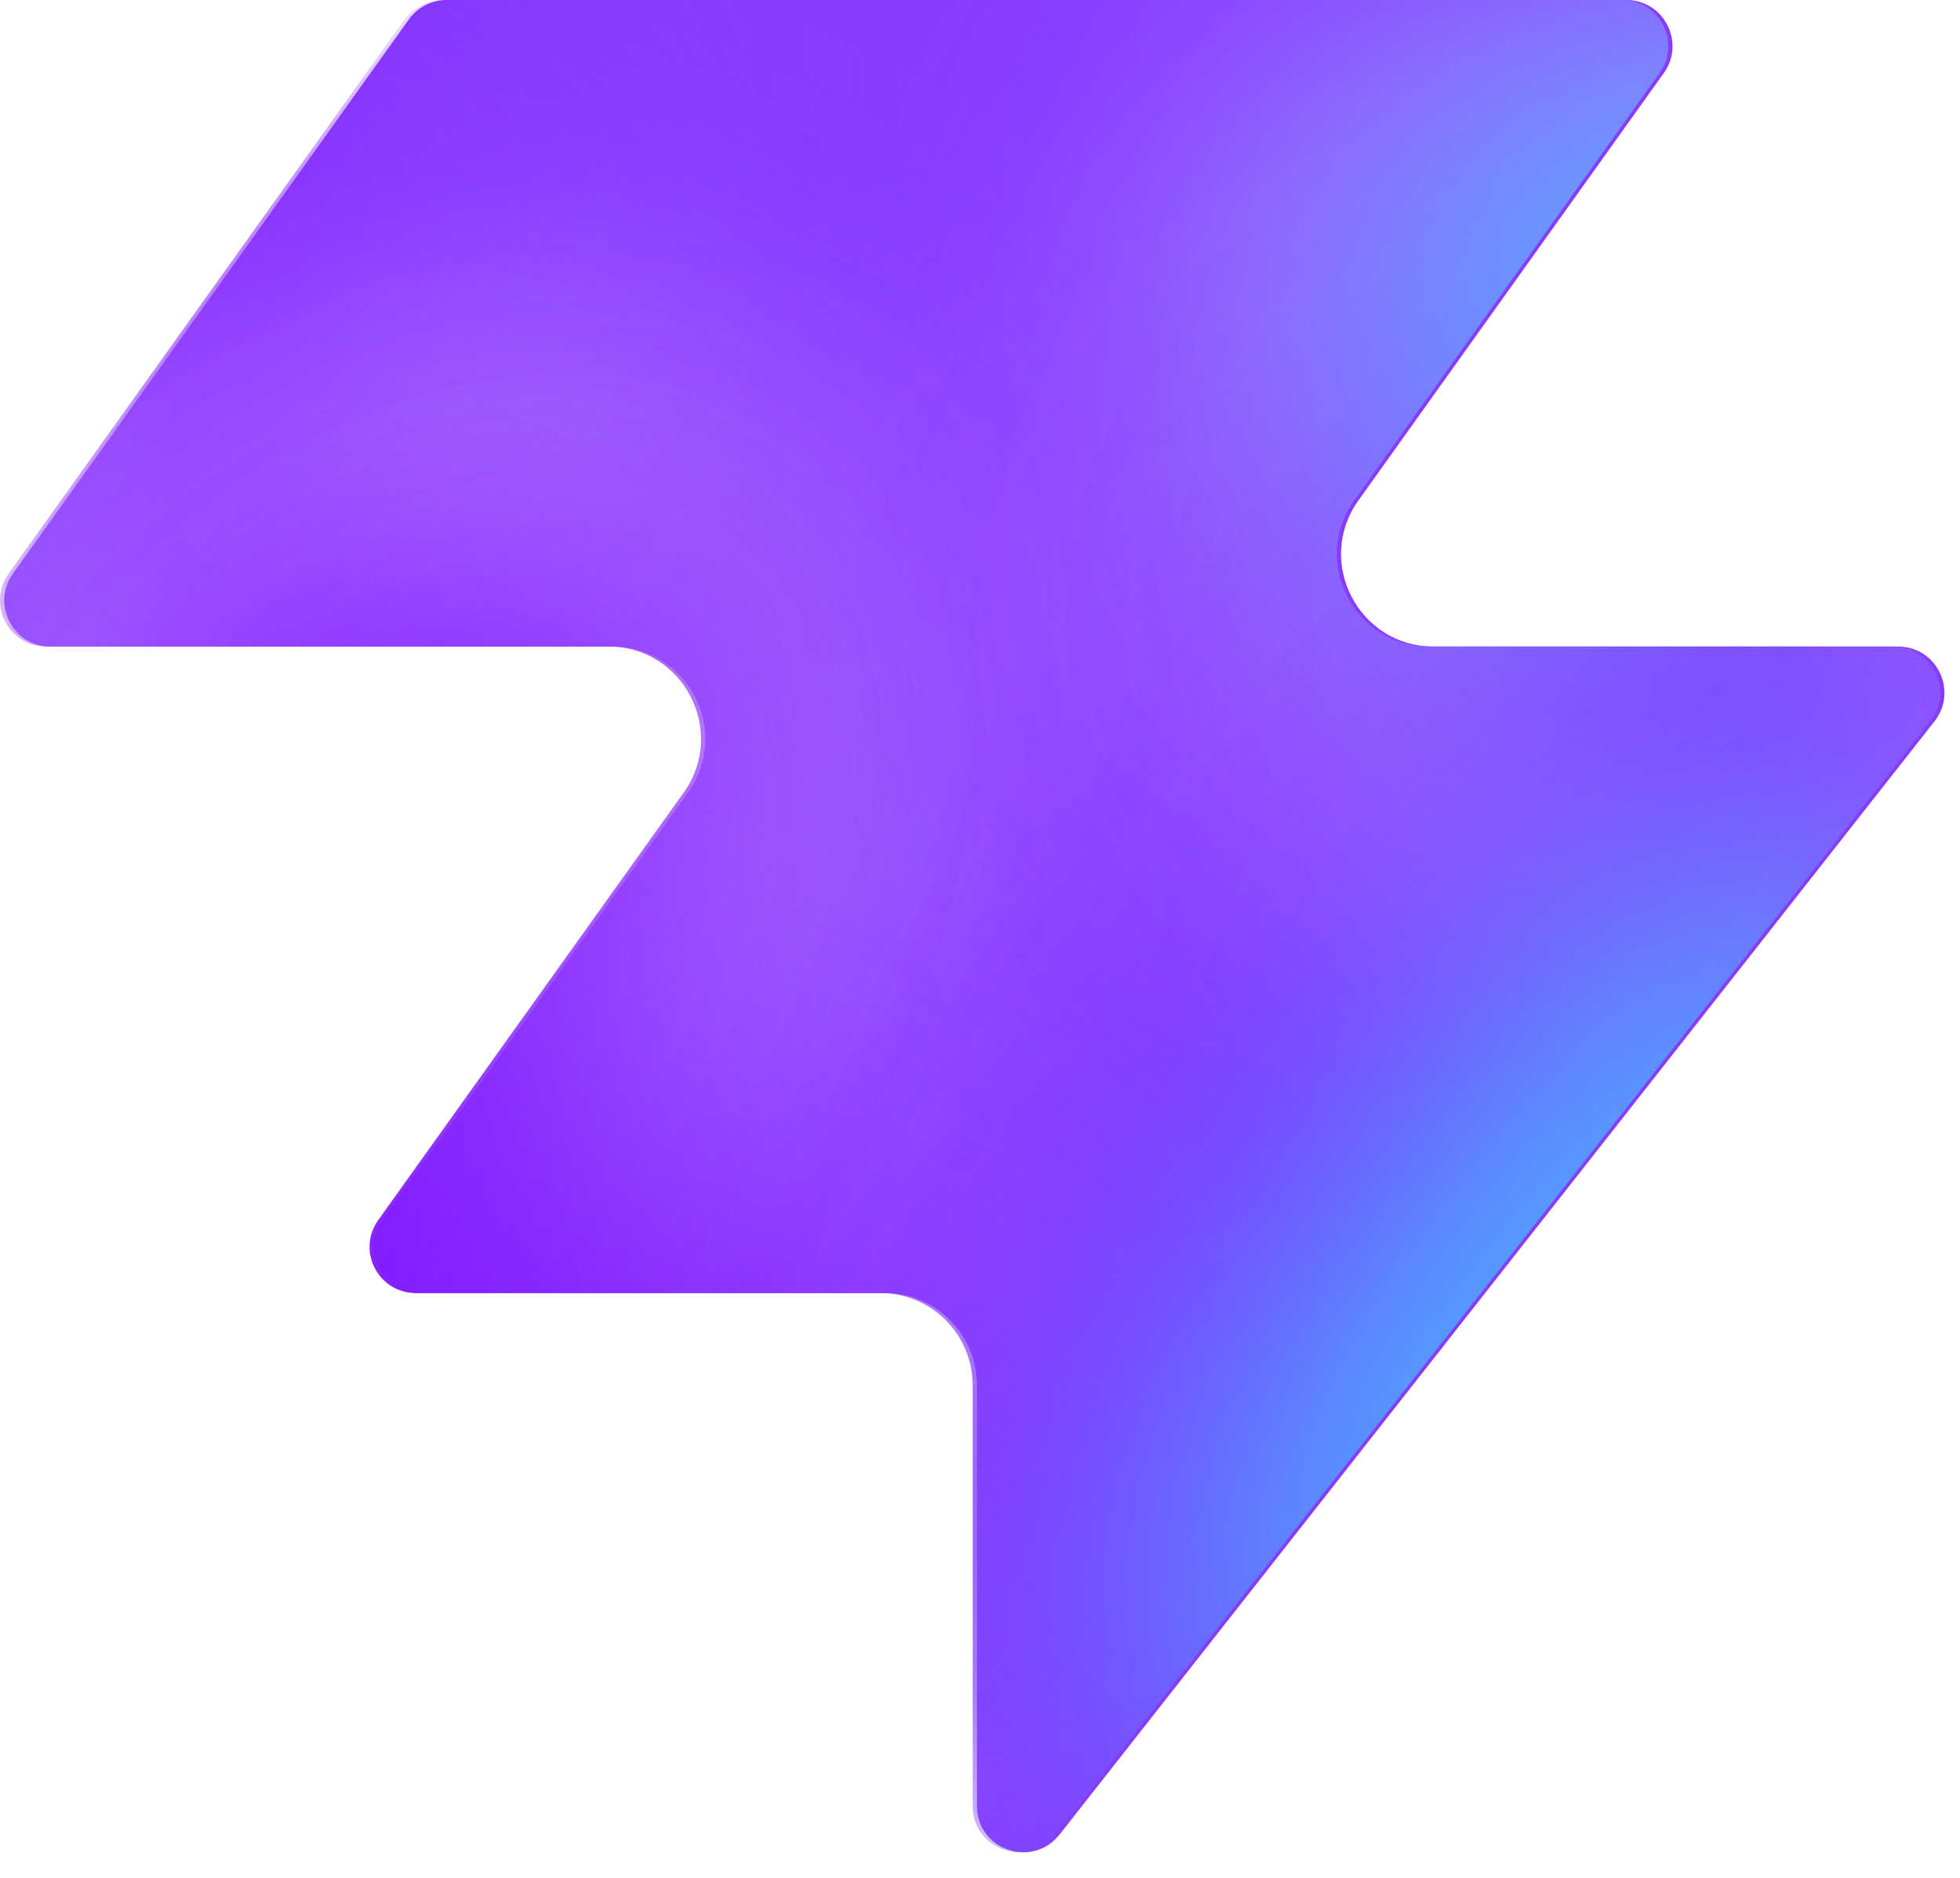
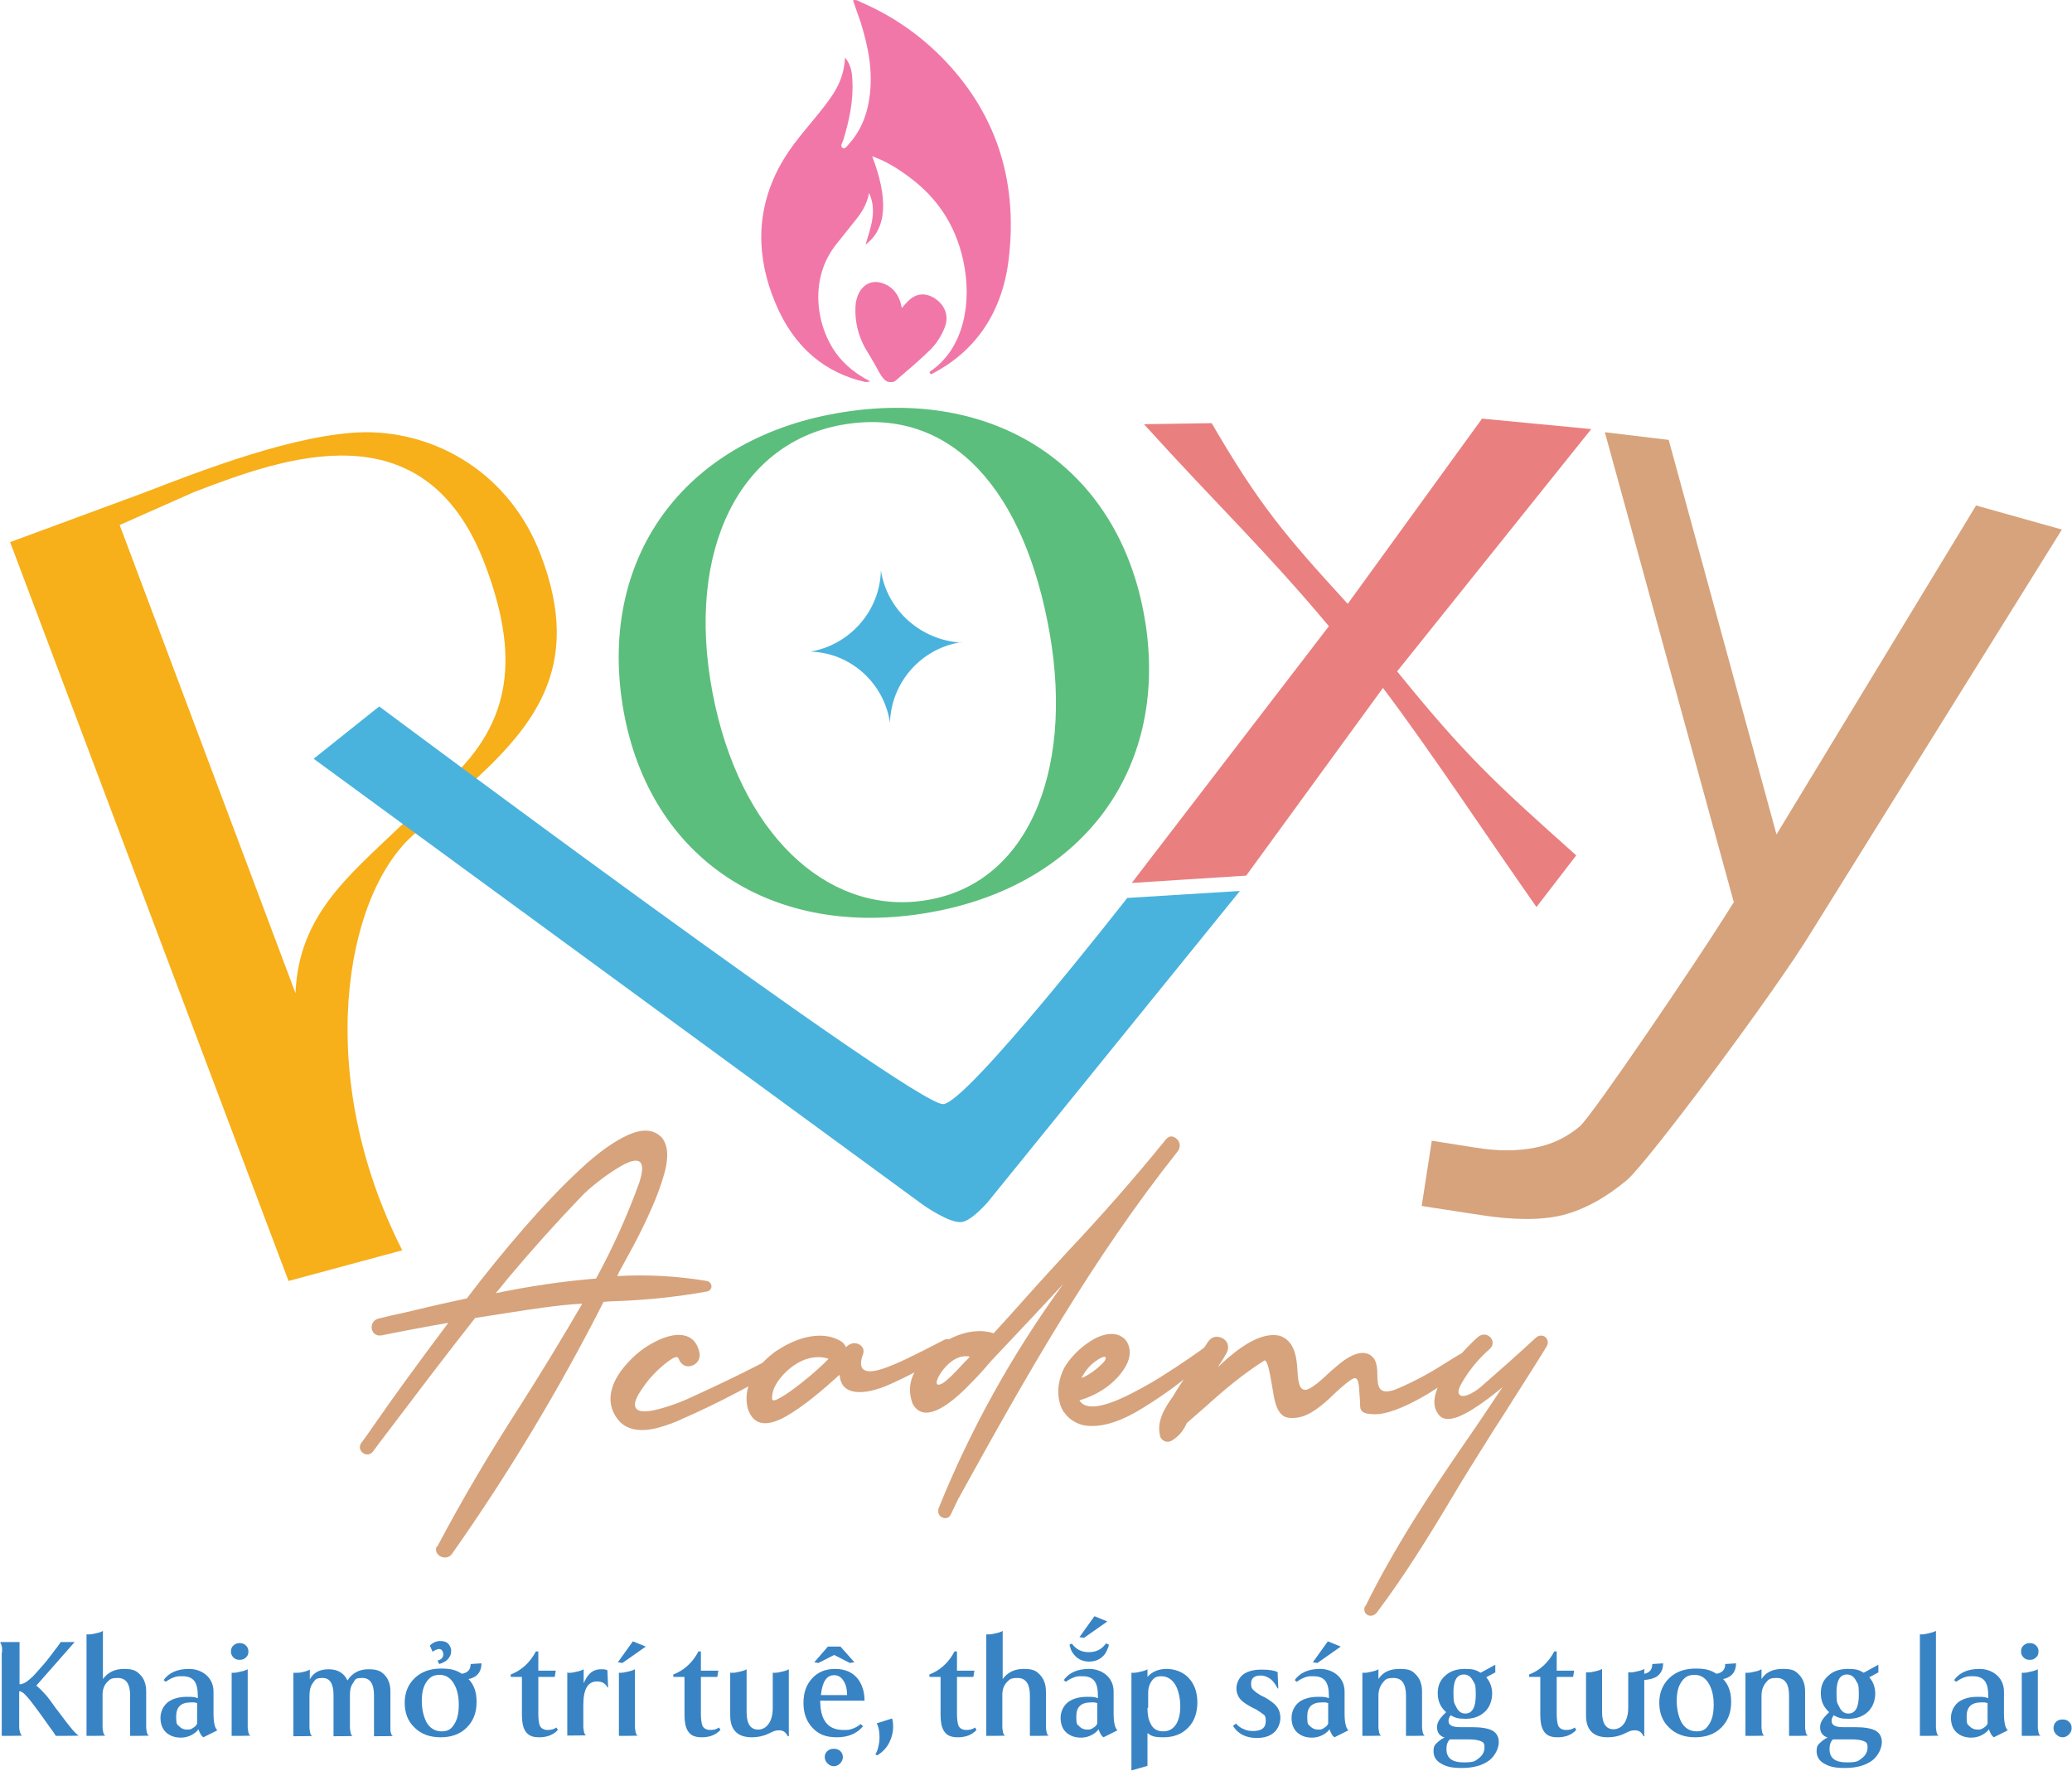
- <svg xmlns="http://www.w3.org/2000/svg" width="48" height="46" fill="none" viewBox="0 0 48 46">
-   <path fill="#863bff" d="M25.946 44.938c-.664.845-2.021.375-2.021-.698V33.937a2.26 2.26 0 0 0-2.262-2.262H10.287c-.92 0-1.456-1.04-.92-1.788l7.48-10.471c1.07-1.497 0-3.578-1.842-3.578H1.237c-.92 0-1.456-1.04-.92-1.788L10.013.474c.214-.297.556-.474.92-.474h28.894c.92 0 1.456 1.04.92 1.788l-7.48 10.471c-1.07 1.498 0 3.579 1.842 3.579h11.377c.943 0 1.473 1.088.89 1.83L25.947 44.94z" style="fill:#863bff;fill:color(display-p3 .525 .23 1);fill-opacity:1" />
-   <mask id="a" width="48" height="46" x="0" y="0" maskUnits="userSpaceOnUse" style="mask-type:alpha">
-     <path fill="#000" d="M25.842 44.938c-.664.844-2.021.375-2.021-.698V33.937a2.26 2.26 0 0 0-2.262-2.262H10.183c-.92 0-1.456-1.04-.92-1.788l7.48-10.471c1.07-1.498 0-3.579-1.842-3.579H1.133c-.92 0-1.456-1.04-.92-1.787L9.91.473c.214-.297.556-.474.92-.474h28.894c.92 0 1.456 1.04.92 1.788l-7.48 10.471c-1.07 1.498 0 3.578 1.842 3.578h11.377c.943 0 1.473 1.088.89 1.832L25.843 44.94z" style="fill:#000;fill-opacity:1" />
-   </mask>
-   <g mask="url(#a)">
-     <g filter="url(#b)">
-       <ellipse cx="5.508" cy="14.704" fill="#ede6ff" rx="5.508" ry="14.704" style="fill:#ede6ff;fill:color(display-p3 .927 .903 1);fill-opacity:1" transform="matrix(.00324 1 1 -.00324 -4.47 31.516)" />
+ <svg xmlns="http://www.w3.org/2000/svg" id="Layer_2" data-name="Layer 2" viewBox="0 0 593.9 507.5">
+   <defs>
+     <style>      .cls-1 {        fill: #3883c4;      }      .cls-2 {        fill: #f177a9;      }      .cls-3 {        fill: #ea7f7f;      }      .cls-4 {        fill: #49b3dd;      }      .cls-5 {        fill: #d6a37c;      }      .cls-6 {        fill: #f7af1a;      }      .cls-7 {        fill: #5cbe7c;      }    </style>
+   </defs>
+   <g id="Layer_1-2" data-name="Layer 1">
+     <g>
+       <path class="cls-1" d="M.6,473.7c0-.1,0-.3,0-.5,0-.3,0-.5,0-.8-.1-.7-.3-1.2-.5-1.5v-.2h5.5v12.1c.9,0,1.9-.5,3.1-1.6.5-.4,1-.9,1.6-1.6l.8-.9.8-.9c1.1-1.2,2.2-2.6,3.3-4.1.4-.5.8-1.1,1.3-1.7.2-.2.3-.5.5-.7l.2-.3.2-.3h4l-11,12.5c.8.6,1.9,1.7,3.2,3.2.5.7,1.1,1.4,1.7,2.3.4.6,1,1.4,1.8,2.4,3,4.1,4.8,6.2,5.5,6.4h0c0,.1-6.6.1-6.6.1-.4-.7-1-1.5-1.8-2.6-.8-1.2-1.7-2.3-2.5-3.5-2.1-2.9-3.5-4.7-4.2-5.4-.8-.9-1.4-1.3-2-1.3v9.5c0,.2,0,.3,0,.5,0,.4,0,.8.1,1.2.2,1,.5,1.5.8,1.5h0c0,.1-5.9.1-5.9.1v-23.9Z" />
+       <path class="cls-1" d="M24.9,468.5h.9c.4,0,.8-.1,1.2-.2,1-.2,1.9-.4,2.5-.8v13.8c1.4-1.9,3.4-2.9,6-2.9s3.6.5,4.7,1.7c1.1,1.1,1.7,2.7,1.7,4.8v9.9c0,.5,0,.8.1,1.2.1,1,.4,1.5.8,1.5h0c0,.1-5.5.1-5.5.1v-11.6c0-3.3-1.2-5-3.5-5s-2.3.5-3.2,1.3c-.8.9-1.2,2.1-1.2,3.5v9c0,.5,0,.8.1,1.2.1,1,.4,1.5.8,1.5h0c0,.1-5.5.1-5.5.1v-29.1Z" />
+       <path class="cls-1" d="M46.9,481.6c1.5-2.1,3.9-3.2,7.3-3.2s7,2.2,7,6.5v6.3c0,2.6.4,4.2,1.1,4.8l-4,2c-.3-.2-.7-.6-.9-1.1-.3-.5-.4-.9-.5-1.2-.5.7-1.2,1.2-1.9,1.6-.9.5-2,.8-3.1.8-1.8,0-3.2-.5-4.3-1.5-1.1-1-1.6-2.5-1.6-4.2s.8-3.5,2.3-4.6c1.3-.9,3.1-1.4,5.3-1.4s2.2.1,3.1.4v-.6c0-2-.3-3.3-.9-4.2-.7-1-1.8-1.5-3.5-1.5s-.6,0-.9,0c-.4,0-.8.1-1.2.2-1,.3-1.9.8-2.7,1.4l-.6-.5ZM56.6,488.2c-.3,0-.7-.2-1-.2-.3,0-.5,0-.9,0-2.8,0-4.2,1.3-4.2,4s.3,2.2.9,2.9c.6.6,1.3.9,2.3.9s1.2-.2,1.8-.6c.5-.3.8-.7,1-1.1v-5.9Z" />
+       <path class="cls-1" d="M68.7,471c.7,0,1.3.2,1.8.7.5.5.7,1,.7,1.7s-.2,1.3-.7,1.7c-.5.5-1,.7-1.8.7s-1.3-.2-1.8-.7c-.5-.5-.7-1-.7-1.7s.2-1.3.7-1.7c.5-.5,1.1-.7,1.8-.7ZM66.4,479.5h.8c.4,0,.8-.1,1.2-.2,1-.2,1.9-.4,2.6-.8v16.3c0,.5,0,.8.1,1.2.1,1,.4,1.5.8,1.5h0c0,.1-5.5.1-5.5.1v-18.1Z" />
+       <path class="cls-1" d="M84.2,479.5c.3,0,.7,0,.9,0,.4,0,.8,0,1.2-.1,1-.2,1.8-.4,2.5-.8v2.8c1-1.9,2.8-2.9,5.4-2.9s4.4,1.1,5.4,3.2c1.4-2.2,3.5-3.2,6-3.2s3.6.5,4.7,1.7c1,1.1,1.6,2.6,1.6,4.5v9.7c0,.2,0,.3,0,.5,0,.4,0,.8,0,1.2.2,1,.4,1.5.8,1.5h0c0,.1-5.5.1-5.5.1v-11.7c0-3.3-1.1-5-3.3-5s-2,.4-2.6,1.3c-.7.9-1,2-1,3.5v9.1c0,.4,0,.8.1,1.2.1,1,.4,1.5.7,1.5h0c0,.1-5.5.1-5.5.1v-11.7c0-3.3-1-5-3.1-5s-2.1.5-2.8,1.4c-.7.9-1,2.2-1,3.7v8.8c0,.4,0,.8.1,1.2.1,1,.4,1.5.8,1.5h0c0,.1-5.5.1-5.5.1v-18.1Z" />
+       <path class="cls-1" d="M136.6,488c0,3-1,5.4-2.8,7.2-1.9,1.9-4.4,2.8-7.5,2.8s-5.6-.9-7.5-2.8c-1.9-1.8-2.8-4.2-2.8-7.1s1-5.3,2.9-7.1c1.9-1.8,4.4-2.7,7.5-2.7s4.4.5,6,1.5c1.7-.3,2.5-1.2,2.5-2.8l3.1-.2c0,1.7-.6,2.9-1.7,3.7-.5.3-1.2.7-2,.8,1.6,1.7,2.3,3.8,2.3,6.5ZM131.5,488.7c0-2.3-.4-4.3-1.3-5.9-1-1.8-2.4-2.7-4.2-2.7s-2.9.7-3.8,2.1c-.9,1.3-1.3,3.1-1.3,5.4s.5,4.4,1.3,6c1,1.8,2.5,2.7,4.4,2.7s2.8-.7,3.7-2.2c.8-1.3,1.2-3.1,1.2-5.4ZM125.5,476c.7-.2,1-.5,1.2-.7.5-.7.5-1.4,0-2.2-.4-.5-1-.5-1.7-.2-.3.2-.7.3-1,.6l-.8-1.8c.7-.7,1.6-1.2,2.8-1.3,1.1,0,1.9.2,2.5.8.6.7.9,1.5.8,2.3,0,.9-.5,1.7-1.2,2.4-.5.4-1.2.8-2.2,1.1l-.5-1Z" />
+       <path class="cls-1" d="M149.7,480.7h-3.3v-.7c3.1-1.2,5.5-3.4,7.2-6.6h.7v5.5h5l-.3,1.8h-4.7v10.7c0,1.5.2,2.6.4,3.2.4.9,1.2,1.3,2.3,1.3s1.7-.2,2.5-.7l.4.7c-1.3,1.4-3.1,2.1-5.3,2.1s-3.3-.6-4.1-1.9c-.6-1-.9-2.5-.9-4.5v-11Z" />
+       <path class="cls-1" d="M162.7,479.5h.9c.4,0,.8-.1,1.2-.2,1-.2,1.9-.4,2.5-.8v4c.5-1.1,1-2,1.7-2.7.9-.9,2-1.3,3.3-1.3s1.3.1,1.8.3l.2,4.9h-.2c-.5-1.1-1.5-1.7-3-1.7-2.6,0-3.9,2.2-3.9,6.7v6c0,.5,0,.8.1,1.2.1,1,.4,1.5.8,1.5h0c0,.1-5.5.1-5.5.1v-18.1Z" />
+       <path class="cls-1" d="M181.4,470.5l3.7,1.5-6.7,4.7-1.3-.2,4.3-6ZM177.4,479.5h.8c.4,0,.8-.1,1.2-.2,1-.2,1.9-.4,2.6-.8v16.3c0,.5,0,.8.1,1.2.1,1,.4,1.5.8,1.5h0c0,.1-5.5.1-5.5.1v-18.1Z" />
+       <path class="cls-1" d="M196.3,480.7h-3.3v-.7c3.1-1.2,5.5-3.4,7.2-6.6h.7v5.5h5l-.3,1.8h-4.7v10.7c0,1.5.2,2.6.4,3.2.4.9,1.2,1.3,2.3,1.3s1.7-.2,2.5-.7l.4.7c-1.3,1.4-3.1,2.1-5.3,2.1s-3.3-.6-4.1-1.9c-.6-1-.9-2.5-.9-4.5v-11Z" />
+       <path class="cls-1" d="M209.4,479.5h.9c.4,0,.8-.1,1.2-.2,1-.2,1.9-.4,2.5-.8v12.3c0,3.3,1.1,5,3.3,5s4.2-2,4.2-6.2v-10.1h.9c.4,0,.8-.1,1.2-.2,1-.2,1.9-.4,2.5-.8v19.2h-.3c-.5-1.1-1.3-1.7-2.5-1.7s-1.6.3-3.1,1c-1.5.7-3.1,1-4.7,1-4.1,0-6.2-2.1-6.2-6.3v-12.3Z" />
+       <path class="cls-1" d="M247.5,494.7c-1.8,2.2-4.3,3.3-7.6,3.3s-5.3-.9-7-2.7-2.6-4.1-2.6-7.1.8-5.2,2.4-7c1.7-1.9,3.9-2.8,6.7-2.8s5.1,1,6.6,3c1.2,1.7,1.8,3.7,1.8,6.1h-12.7c0,5.6,2.2,8.4,6.6,8.4s.7,0,1,0c.4,0,.8-.1,1.2-.2,1-.3,2-.8,2.8-1.5l.6.6ZM237.3,472h3.6l4,4.5-1.3.2-4.5-2.3-4.5,2.3-1.2-.2,3.9-4.5ZM242.8,485.9c0-1.6-.3-2.9-.9-3.9-.7-1.2-1.6-1.8-2.8-1.8-2.2,0-3.4,1.9-3.8,5.7h7.5ZM239.1,501.3c.7,0,1.3.2,1.8.7.5.5.7,1.1.7,1.7s-.3,1.3-.8,1.8c-.5.5-1.1.8-1.8.8s-1.3-.3-1.8-.8c-.5-.5-.8-1.1-.8-1.8s.2-1.2.7-1.7c.5-.5,1.1-.7,1.8-.7Z" />
+       <path class="cls-1" d="M250.9,502.9c.4-.6.7-1.4.9-2.4.2-.8.3-1.7.3-2.5,0-1.8-.3-3.1-.8-4l4.4-1.4c.2.7.3,1.4.3,2.3,0,1.7-.4,3.2-1.1,4.6-.8,1.6-2,2.8-3.5,3.7l-.4-.3Z" />
+       <path class="cls-1" d="M269.7,480.7h-3.3v-.7c3.1-1.2,5.5-3.4,7.2-6.6h.7v5.5h5l-.3,1.8h-4.7v10.7c0,1.5.2,2.6.4,3.2.4.9,1.2,1.3,2.3,1.3s1.7-.2,2.5-.7l.4.7c-1.3,1.4-3.1,2.1-5.3,2.1s-3.3-.6-4.1-1.9c-.6-1-.9-2.5-.9-4.5v-11Z" />
+       <path class="cls-1" d="M282.8,468.5h.9c.4,0,.8-.1,1.2-.2,1-.2,1.9-.4,2.5-.8v13.8c1.4-1.9,3.4-2.9,6-2.9s3.6.5,4.7,1.7,1.7,2.7,1.7,4.8v9.9c0,.5,0,.8.1,1.2.1,1,.4,1.5.8,1.5h0c0,.1-5.5.1-5.5.1v-11.6c0-3.3-1.2-5-3.5-5s-2.3.5-3.2,1.3c-.8.9-1.2,2.1-1.2,3.5v9c0,.5,0,.8.1,1.2.1,1,.4,1.5.8,1.5h0c0,.1-5.5.1-5.5.1v-29.1Z" />
+       <path class="cls-1" d="M304.9,481.6c1.5-2.1,3.9-3.2,7.3-3.2s7,2.2,7,6.5v6.3c0,2.6.4,4.2,1.1,4.8l-4,2c-.3-.2-.7-.6-.9-1.1-.3-.5-.4-.9-.5-1.2-.5.7-1.2,1.2-1.9,1.6-.9.5-2,.8-3.1.8-1.8,0-3.2-.5-4.3-1.5-1.1-1-1.6-2.5-1.6-4.2s.8-3.5,2.3-4.6c1.3-.9,3.1-1.4,5.3-1.4s2.2.1,3.1.4v-.6c0-2-.3-3.3-.9-4.2-.7-1-1.8-1.5-3.5-1.5s-.6,0-.9,0c-.4,0-.8.1-1.2.2-1,.3-1.9.8-2.7,1.4l-.6-.5ZM307.2,471.1c1.2,1.7,2.8,2.5,4.9,2.5s3.7-.8,4.9-2.5l.8.3c0,0,0,.2,0,.3,0,.2-.1.4-.2.6-.2.6-.5,1.2-.8,1.7-1.1,1.5-2.6,2.3-4.6,2.3s-3.5-.8-4.6-2.3c-.3-.5-.7-1-.8-1.7,0-.2-.2-.4-.2-.6,0-.2,0-.3,0-.3l.8-.3ZM314.6,488.2c-.3,0-.7-.2-1-.2-.3,0-.5,0-.9,0-2.8,0-4.2,1.3-4.2,4s.3,2.2.9,2.9c.6.6,1.3.9,2.3.9s1.2-.2,1.8-.6c.5-.3.8-.7,1-1.1v-5.9ZM313.7,463.3l3.7,1.5-6.7,4.7-1.3-.2,4.3-6Z" />
+       <path class="cls-1" d="M324.3,479.5h.9c.4,0,.8-.1,1.2-.2,1-.2,1.9-.4,2.5-.8v2.2c1.3-1.5,3.2-2.3,5.5-2.3s4.9.9,6.5,2.8c1.5,1.7,2.3,4,2.3,6.8s-.8,5.4-2.6,7.2c-1.8,1.9-4.2,2.8-7.1,2.8s-3.5-.4-4.6-1.2v9.4l-4.6,1.3v-27.9ZM328.9,489.6c0,1.9.3,3.4.9,4.5.7,1.5,1.9,2.2,3.6,2.2s2.8-.7,3.7-2c.8-1.3,1.2-3,1.2-5.2s-.5-4.7-1.5-6.3c-1-1.5-2.3-2.3-3.9-2.3s-2.2.5-2.9,1.5c-.6.9-.9,2-.9,3.2v4.3Z" />
+       <path class="cls-1" d="M354.3,494.1c.7.8,1.5,1.3,2.5,1.7.7.3,1.5.4,2.4.4,2.4,0,3.6-.9,3.6-2.8s-.4-1.7-1.3-2.4c-.3-.3-.8-.5-1.3-.9l-.8-.4-.8-.4c-1.3-.7-2.3-1.4-2.9-2-.9-1-1.3-2.1-1.3-3.4s.7-3.1,2.2-4.1c1.3-.8,2.9-1.2,5-1.2s3.5.2,4.6.7l.2,4.7h-.2c-.5-1-1.1-1.9-1.9-2.6-.9-.7-1.9-1.1-3-1.1-1.8,0-2.7.8-2.7,2.3s.5,1.7,1.3,2.4c.3.3.8.5,1.3.9l.8.4.8.4c1.3.8,2.3,1.5,2.9,2.2.9,1,1.3,2.2,1.3,3.6s-.7,3.2-1.9,4.2c-1.2,1-2.8,1.5-4.9,1.5-3.1,0-5.4-1.2-6.8-3.5l.7-.5Z" />
+       <path class="cls-1" d="M371.1,481.6c1.5-2.1,3.9-3.2,7.3-3.2s7,2.2,7,6.5v6.3c0,2.6.4,4.2,1.1,4.8l-4,2c-.3-.2-.7-.6-.9-1.1-.3-.5-.4-.9-.5-1.2-.5.7-1.2,1.2-1.9,1.6-.9.5-2,.8-3.1.8-1.8,0-3.2-.5-4.3-1.5-1.1-1-1.6-2.5-1.6-4.2s.8-3.5,2.3-4.6c1.3-.9,3.1-1.4,5.3-1.4s2.2.1,3.1.4v-.6c0-2-.3-3.3-.9-4.2-.7-1-1.8-1.5-3.5-1.5s-.6,0-.9,0c-.4,0-.8.1-1.2.2-1,.3-1.9.8-2.7,1.4l-.6-.5ZM380.8,488.2c-.3,0-.7-.2-1-.2-.3,0-.5,0-.9,0-2.8,0-4.2,1.3-4.2,4s.3,2.2.9,2.9c.6.6,1.3.9,2.3.9s1.2-.2,1.8-.6c.5-.3.8-.7,1-1.1v-5.9ZM380.6,470.5l3.7,1.5-6.7,4.7-1.3-.2,4.3-6Z" />
+       <path class="cls-1" d="M390.5,479.5h.9c.4,0,.8-.1,1.2-.2,1-.2,1.9-.4,2.5-.8v2.8c1.3-2,3.3-2.9,6.1-2.9s3.6.5,4.7,1.7c1.1,1.1,1.7,2.7,1.7,4.8v9.9c0,.5,0,.8.1,1.2.1,1,.4,1.5.8,1.5h0c0,.1-5.5.1-5.5.1v-11.6c0-3.3-1.2-5-3.5-5s-2.4.5-3.2,1.4c-.8,1-1.2,2.2-1.2,3.8v8.6c0,.5,0,.8.1,1.2.1,1,.4,1.5.8,1.5h0c0,.1-5.5.1-5.5.1v-18.1Z" />
+       <path class="cls-1" d="M421.8,495.1c2.7,0,4.7.3,6,1,1.2.7,1.8,1.8,1.8,3.3s-.9,3.8-2.7,5.2c-2,1.5-4.6,2.2-7.9,2.2s-4.6-.5-6-1.3c-1.4-.8-2.1-2-2.1-3.5s.4-1.9,1.2-2.6c.3-.3.6-.5,1-.8.3-.2.6-.4,1-.5-1.5-.5-2.2-1.5-2.2-3s.9-2.7,2.6-4.3c-1.6-1.4-2.4-3.2-2.4-5.4s.7-3.8,2.2-5.1c1.4-1.3,3.3-1.9,5.6-1.9s3.2.3,4.5,1.1l4.2-2.3v2.2l-2.6,1.4c1.1,1.3,1.7,2.8,1.7,4.7s-.7,3.9-2.1,5.2c-1.4,1.3-3.2,2-5.5,2s-3-.3-4.3-1c-.2.2-.3.4-.4.7-.2.3-.2.7-.2,1,0,1.1,1.1,1.7,3.2,1.7h3.5ZM417.1,498.6c-.8,0-1.3,0-1.5,0-.3.2-.5.6-.7,1-.2.5-.3,1.1-.3,1.8,0,2.6,1.7,3.8,4.9,3.8s3.3-.4,4.5-1.3c1-.8,1.5-1.8,1.5-3s-.3-1.5-1.1-1.8c-.7-.3-1.8-.5-3.5-.5h-3.8ZM422.2,481.8c-.6-1.2-1.5-1.8-2.6-1.8-2,0-3,1.7-3,5.1s.3,3.1.8,4.2c.6,1.3,1.5,1.9,2.6,1.9,2,0,3-1.8,3-5.3s-.3-3.1-.8-4.1Z" />
+       <path class="cls-1" d="M441.6,480.7h-3.3v-.7c3.1-1.2,5.5-3.4,7.2-6.6h.7v5.5h5l-.3,1.8h-4.7v10.7c0,1.5.2,2.6.4,3.2.4.9,1.2,1.3,2.3,1.3s1.7-.2,2.5-.7l.4.7c-1.3,1.4-3.1,2.1-5.3,2.1s-3.3-.6-4.1-1.9c-.6-1-.9-2.5-.9-4.5v-11Z" />
+       <path class="cls-1" d="M471.4,497.7h-.3c-.5-1.1-1.3-1.7-2.5-1.7s-1.6.3-3.1,1c-1.5.7-3.1,1-4.7,1-4.1,0-6.2-2.1-6.2-6.3v-12.3h.9c.4,0,.8-.1,1.2-.2,1-.2,1.9-.4,2.5-.8v12.3c0,3.3,1.1,5,3.3,5s4.2-2,4.2-6.2v-10.1h.9c.4,0,.8-.1,1.2-.2,1-.2,1.9-.4,2.5-.8v1.4c1.5-.3,2.3-1.2,2.3-2.8l3.1-.2c0,1.7-.6,2.9-1.7,3.7-.8.6-2,.9-3.7,1.1v15.9Z" />
+       <path class="cls-1" d="M496.2,488c0,3-1,5.4-2.8,7.2-1.9,1.9-4.4,2.8-7.5,2.8s-5.6-.9-7.5-2.8c-1.9-1.8-2.8-4.2-2.8-7.1s1-5.3,2.9-7.1c1.9-1.8,4.4-2.7,7.5-2.7s4.4.5,6,1.5c1.7-.3,2.5-1.2,2.5-2.8l3.1-.2c0,1.7-.6,2.9-1.7,3.7-.5.3-1.2.7-2,.8,1.6,1.7,2.3,3.8,2.3,6.5ZM491.2,488.7c0-2.3-.4-4.3-1.3-5.9-1-1.8-2.4-2.7-4.2-2.7s-2.9.7-3.8,2.1c-.9,1.3-1.3,3.1-1.3,5.4s.5,4.4,1.3,6c1,1.8,2.5,2.7,4.4,2.7s2.8-.7,3.7-2.2c.8-1.3,1.2-3.1,1.2-5.4Z" />
+       <path class="cls-1" d="M500.3,479.5h.9c.4,0,.8-.1,1.2-.2,1-.2,1.9-.4,2.5-.8v2.8c1.3-2,3.3-2.9,6.1-2.9s3.6.5,4.7,1.7c1.1,1.1,1.7,2.7,1.7,4.8v9.9c0,.5,0,.8.1,1.2.1,1,.4,1.5.8,1.5h0c0,.1-5.5.1-5.5.1v-11.6c0-3.3-1.2-5-3.5-5s-2.4.5-3.2,1.4c-.8,1-1.2,2.2-1.2,3.8v8.6c0,.5,0,.8.1,1.2.1,1,.4,1.5.8,1.5h0c0,.1-5.5.1-5.5.1v-18.1Z" />
+       <path class="cls-1" d="M531.6,495.1c2.7,0,4.7.3,6,1,1.2.7,1.8,1.8,1.8,3.3s-.9,3.8-2.7,5.2c-2,1.5-4.6,2.2-7.9,2.2s-4.6-.5-6-1.3c-1.4-.8-2.1-2-2.1-3.5s.4-1.9,1.2-2.6c.3-.3.6-.5,1-.8.3-.2.6-.4,1-.5-1.5-.5-2.2-1.5-2.2-3s.9-2.7,2.6-4.3c-1.6-1.4-2.4-3.2-2.4-5.4s.7-3.8,2.2-5.1c1.4-1.3,3.3-1.9,5.6-1.9s3.2.3,4.5,1.1l4.2-2.3v2.2l-2.6,1.4c1.1,1.3,1.7,2.8,1.7,4.7s-.7,3.9-2.1,5.2c-1.4,1.3-3.2,2-5.5,2s-3-.3-4.3-1c-.2.2-.3.4-.4.7-.2.3-.2.7-.2,1,0,1.1,1.1,1.7,3.2,1.7h3.5ZM526.9,498.6c-.8,0-1.3,0-1.5,0-.3.2-.5.6-.7,1-.2.5-.3,1.1-.3,1.8,0,2.6,1.7,3.8,4.9,3.8s3.3-.4,4.5-1.3c1-.8,1.5-1.8,1.5-3s-.3-1.5-1.1-1.8c-.7-.3-1.8-.5-3.5-.5h-3.8ZM532,481.8c-.6-1.2-1.5-1.8-2.6-1.8-2,0-3,1.7-3,5.1s.3,3.1.8,4.2c.6,1.3,1.5,1.9,2.6,1.9,2,0,3-1.8,3-5.3s-.3-3.1-.8-4.1Z" />
+       <path class="cls-1" d="M550.3,468.5h.8c.4,0,.8-.1,1.2-.2,1-.2,1.9-.4,2.6-.8v27.3c0,.5,0,.8.1,1.2.1,1,.4,1.5.8,1.5h0c0,.1-5.5.1-5.5.1v-29.1Z" />
+       <path class="cls-1" d="M560.1,481.6c1.5-2.1,3.9-3.2,7.3-3.2s7,2.2,7,6.5v6.3c0,2.6.4,4.2,1.1,4.8l-4,2c-.3-.2-.7-.6-.9-1.1-.3-.5-.4-.9-.5-1.2-.5.7-1.2,1.2-1.9,1.6-.9.5-2,.8-3.1.8-1.8,0-3.2-.5-4.3-1.5-1.1-1-1.6-2.5-1.6-4.2s.8-3.5,2.3-4.6c1.3-.9,3.1-1.4,5.3-1.4s2.2.1,3.1.4v-.6c0-2-.3-3.3-.9-4.2-.7-1-1.8-1.5-3.5-1.5s-.6,0-.9,0c-.4,0-.8.1-1.2.2-1,.3-1.9.8-2.7,1.4l-.6-.5ZM569.8,488.2c-.3,0-.7-.2-1-.2-.3,0-.5,0-.9,0-2.8,0-4.2,1.3-4.2,4s.3,2.2.9,2.9c.6.6,1.3.9,2.3.9s1.2-.2,1.8-.6c.5-.3.8-.7,1-1.1v-5.9Z" />
+       <path class="cls-1" d="M581.8,471c.7,0,1.3.2,1.8.7.5.5.7,1,.7,1.7s-.2,1.3-.7,1.7c-.5.5-1,.7-1.8.7s-1.3-.2-1.8-.7c-.5-.5-.7-1-.7-1.7s.2-1.3.7-1.7c.5-.5,1.1-.7,1.8-.7ZM579.5,479.5h.8c.4,0,.8-.1,1.2-.2,1-.2,1.9-.4,2.6-.8v16.3c0,.5,0,.8.1,1.2.1,1,.4,1.5.8,1.5h0c0,.1-5.5.1-5.5.1v-18.1Z" />
+       <path class="cls-1" d="M591.3,492.9c.7,0,1.3.2,1.8.7.5.5.7,1.1.7,1.8s-.3,1.3-.8,1.8-1.1.8-1.8.8-1.3-.3-1.8-.8-.8-1.1-.8-1.8.2-1.3.7-1.8c.5-.5,1.1-.7,1.8-.7Z" />
    </g>
-     <g filter="url(#c)">
-       <ellipse cx="10.399" cy="29.851" fill="#ede6ff" rx="10.399" ry="29.851" style="fill:#ede6ff;fill:color(display-p3 .927 .903 1);fill-opacity:1" transform="matrix(.00324 1 1 -.00324 -39.328 7.883)" />
-     </g>
-     <g filter="url(#d)">
-       <ellipse cx="5.508" cy="30.487" fill="#7e14ff" rx="5.508" ry="30.487" style="fill:#7e14ff;fill:color(display-p3 .492 .077 1);fill-opacity:1" transform="rotate(89.814 -25.913 -14.639)scale(1 -1)" />
-     </g>
-     <g filter="url(#e)">
-       <ellipse cx="5.508" cy="30.599" fill="#7e14ff" rx="5.508" ry="30.599" style="fill:#7e14ff;fill:color(display-p3 .492 .077 1);fill-opacity:1" transform="rotate(89.814 -32.644 -3.334)scale(1 -1)" />
-     </g>
-     <g filter="url(#f)">
-       <ellipse cx="5.508" cy="30.599" fill="#7e14ff" rx="5.508" ry="30.599" style="fill:#7e14ff;fill:color(display-p3 .492 .077 1);fill-opacity:1" transform="matrix(.00324 1 1 -.00324 -34.34 30.47)" />
-     </g>
-     <g filter="url(#g)">
-       <ellipse cx="14.072" cy="22.078" fill="#ede6ff" rx="14.072" ry="22.078" style="fill:#ede6ff;fill:color(display-p3 .927 .903 1);fill-opacity:1" transform="rotate(93.35 24.506 48.493)scale(-1 1)" />
-     </g>
-     <g filter="url(#h)">
-       <ellipse cx="3.47" cy="21.501" fill="#7e14ff" rx="3.47" ry="21.501" style="fill:#7e14ff;fill:color(display-p3 .492 .077 1);fill-opacity:1" transform="rotate(89.009 28.708 47.59)scale(-1 1)" />
-     </g>
-     <g filter="url(#i)">
-       <ellipse cx="3.47" cy="21.501" fill="#7e14ff" rx="3.47" ry="21.501" style="fill:#7e14ff;fill:color(display-p3 .492 .077 1);fill-opacity:1" transform="rotate(89.009 28.708 47.59)scale(-1 1)" />
-     </g>
-     <g filter="url(#j)">
-       <ellipse cx=".387" cy="8.972" fill="#7e14ff" rx="4.407" ry="29.108" style="fill:#7e14ff;fill:color(display-p3 .492 .077 1);fill-opacity:1" transform="rotate(39.51 .387 8.972)" />
-     </g>
-     <g filter="url(#k)">
-       <ellipse cx="47.523" cy="-6.092" fill="#7e14ff" rx="4.407" ry="29.108" style="fill:#7e14ff;fill:color(display-p3 .492 .077 1);fill-opacity:1" transform="rotate(37.892 47.523 -6.092)" />
-     </g>
-     <g filter="url(#l)">
-       <ellipse cx="41.412" cy="6.333" fill="#47bfff" rx="5.971" ry="9.665" style="fill:#47bfff;fill:color(display-p3 .28 .748 1);fill-opacity:1" transform="rotate(37.892 41.412 6.333)" />
-     </g>
-     <g filter="url(#m)">
-       <ellipse cx="-1.879" cy="38.332" fill="#7e14ff" rx="4.407" ry="29.108" style="fill:#7e14ff;fill:color(display-p3 .492 .077 1);fill-opacity:1" transform="rotate(37.892 -1.88 38.332)" />
-     </g>
-     <g filter="url(#n)">
-       <ellipse cx="-1.879" cy="38.332" fill="#7e14ff" rx="4.407" ry="29.108" style="fill:#7e14ff;fill:color(display-p3 .492 .077 1);fill-opacity:1" transform="rotate(37.892 -1.88 38.332)" />
-     </g>
-     <g filter="url(#o)">
-       <ellipse cx="35.651" cy="29.907" fill="#7e14ff" rx="4.407" ry="29.108" style="fill:#7e14ff;fill:color(display-p3 .492 .077 1);fill-opacity:1" transform="rotate(37.892 35.651 29.907)" />
-     </g>
-     <g filter="url(#p)">
-       <ellipse cx="38.418" cy="32.4" fill="#47bfff" rx="5.971" ry="15.297" style="fill:#47bfff;fill:color(display-p3 .28 .748 1);fill-opacity:1" transform="rotate(37.892 38.418 32.4)" />
+     <g>
+       <path class="cls-6" d="M132.8,226.6l-14.4,12.8c-19.8,17.6-28.5,69.1-3.1,119l-32.6,8.8L2.9,155.4l38.2-14.1c16.6-6.4,44-17.1,63.5-17.4,20.8-.1,41.6,12,50.4,35.2,12.6,32.9-2.7,50-22.2,67.5ZM128.6,223.7c18.2-16.8,20.4-35.7,10.3-62.2-17.3-45.2-57.6-30.3-83.4-20.4l-21.2,9.4,50.4,134.2c.9-22.1,14.8-33.3,29.9-47.7l14-13.3Z" />
+       <path class="cls-7" d="M328.3,178.4c6.7,42.9-18.8,76.5-63.9,83.5-44.8,7-79.3-17.2-86-60.1-6.7-43.2,18.8-76.8,63.6-83.7,45.1-7,79.6,17.2,86.3,60.4ZM300.9,181.7c-7.1-40.9-27.9-64.9-58.5-60.1-30.3,4.7-45.9,36-38.2,76.8,7.7,40.7,32.7,63.2,59.5,59.9,30.7-3.7,44.1-36.9,37.2-76.6Z" />
+       <path class="cls-3" d="M400.5,192.5c19.6,24.2,28,31.9,51.3,52.7l-11.4,14.8c-14.2-20.2-30.6-45.1-44-62.8l-39.2,53.8-32.8,2.1,56.5-73.6c-18.5-22.1-32.1-34.8-53-57.9l19.4-.3c13.8,23.7,21.1,32.2,39,51.8l38.5-53.1,31.3,3-55.6,69.4Z" />
+       <path class="cls-5" d="M496.9,258.4l-36.9-134.5,18.3,2.2,30.9,113.1,57.2-94.3,24.6,6.9-71.9,115.5c-10.4,17.1-46.8,65.9-52.8,71-6.1,5.1-12.2,8.4-18.3,10-6.1,1.5-14,1.5-23.6,0l-16.9-2.6,2.9-18.7,12.7,2c6.2,1,11.8,1,16.8,0,4.9-.9,9.2-3,12.9-6.1,3.7-3.2,34-48.1,41.2-59.6l3.1-4.9Z" />
+       <g id="x0Limd">
+         <path class="cls-2" d="M266.9,107.3c11.9-6.1,20.2-16.7,22.2-32.8,2.9-23.7-4.3-42.9-19-57.9-7-7.1-14.8-12.3-23.4-16-.6-.3-1.2-.8-2.2-.5.7,2.1,1.4,4,2.1,6,2.3,7.3,3.8,14.7,2.5,22.6-.8,5-2.7,9.2-5.8,12.6-.5.6-1.1,1.5-1.8,1.1-.8-.6,0-1.5.2-2.2,1.7-5.6,3-11.4,2.6-17.5-.1-2.2-.5-4.3-2.1-6.2-.3,7-3.8,11.3-7.2,15.6-4,5-8.3,9.6-11.5,15.5-6.9,12.8-6.8,26.1-1.2,39.4,5.4,12.8,14.3,19.9,25.7,22.5.4,0,.9,0,1.4-.2-3.7-1.9-7.1-4.4-9.8-8.1-5.9-8.3-7.6-21.7.2-31.3,1.7-2.1,3.4-4.3,5.1-6.4,1.9-2.3,3.6-4.8,4.2-8.2,2.4,5.2.4,10-1,14.8,6.2-4.6,6.5-13.2,1.9-25.3,4,1.4,7.5,3.6,10.8,6.1,7.5,5.6,13,13.2,15.3,23.8,2.7,12.5-.1,25.2-9.1,31.5-.2.1-.4.3-.6.5.1.2.3.4.4.6Z" />
+       </g>
+       <g>
+         <path class="cls-5" d="M125.3,443.4c7.3-13.8,15.3-27.3,23.9-40.6,6.1-9.6,12-19.3,17.7-29.1-3.7.2-7.3.6-11,1.1-6.6.9-13.1,2-19.7,3-8.6,10.9-17,22-25.4,33.1-1.3,1.7-2.6,3.4-3.9,5.2-1.7,2.1-4.8-.2-3.4-2.4.9-1.2,2.3-3.1,4.2-5.9,4.9-7.1,11.8-16.6,20.8-28.6-6.4,1.1-12.8,2.3-19.2,3.6-3.1.5-3.9-3.9-.9-4.8,2.4-.6,4.9-1.2,7.4-1.7,5.8-1.4,11.8-2.8,18-4.1,10.6-13.9,22.2-27.5,32.5-37,5.1-4.8,9.8-8.1,13.8-9.9,4.1-1.8,7.3-1.6,9.6.8,1.7,2.1,2,5.3.9,9.6-2.2,8.5-7.5,18.7-11,25-.8,1.5-1.5,2.7-1.9,3.5-.2.3-.3.5-.4.8s-.3.5-.4.8c8.8-.5,17.4,0,25.7,1.4,1.7.4,1.8,2.6.1,3-8.8,1.6-17.7,2.5-26.7,2.8-1,0-2,.1-3,.2-12.8,25.2-27.3,49.3-43.5,72.3-1.7,2.2-5.5.3-4.3-2.3ZM170.9,366.4c4.8-8.8,8.9-17.9,12.3-27.3,2.4-7.2-.5-7.5-5.1-4.9-4.6,2.6-9.6,6.8-11.2,8.5-7.3,7.6-14.4,15.5-21.2,23.6-.7.9-1.4,1.7-2.1,2.6-.5.6-1,1.2-1.5,1.8,9.6-2,19.1-3.4,28.7-4.2Z" />
+         <path class="cls-5" d="M179.7,390.9c2.4-2.7,5.1-4.8,8.1-6.3,6-3.1,11.5-2.8,12.7,3.2.2,1.3-.2,2.3-1,3-1.6,1.4-4.1,1.2-5-1.4-.3-.6-1.1-.5-2.5.5-1.4,1-3,2.3-4.7,4.1-1.7,1.8-3,3.6-4.1,5.4-2.2,3.6-1.7,6,4,4.9,3.3-.7,6.5-1.8,9.7-3.2,11-5,17.4-8.2,24.9-12.1,1.5-.8,3.1-1.6,4.9-2.5,2-.9,4.2.9,2.5,2.2-10.1,6.7-24.1,13.9-33.6,18-1.6.8-3.5,1.5-5.7,2.2-4.4,1.4-9,1.7-12.1-1.2-4.8-5.1-3-11.4,1.9-16.8Z" />
+         <path class="cls-5" d="M222.8,387.1c6.1-4.1,13.3-5.7,18.3-2.6.7.5,1.1,1,1.3,1.6.2,0,.4-.2.5-.3.2-.2.5-.3.8-.5,1.9-.9,4.4.6,3.7,2.8-2,5.3,1.2,5.7,5.5,4.3,4.2-1.4,8.6-3.6,17.9-8.4,1.8-.8,2.8,2.1,1.3,3.3-2.7,2.1-9.5,6.2-17,9.5-7.5,3.4-14.2,3.3-14.4-2.7,0,0-.2.2-.3.2-4.4,4-10,8.8-15.1,11.7-5.1,2.9-9.4,3-11-2.4-1.5-6.2,2.4-12.3,8.4-16.5ZM230.8,389.7c-4.7,1.7-8.7,6.5-9.3,9.4-.6,2.9,0,2.8,2.6,1.3,2.7-1.5,9.6-6.9,13.4-10.9-2.1-.7-4.4-.6-6.7.2Z" />
+         <path class="cls-5" d="M268.9,432.7c9.2-22.9,21.2-44.5,35.9-64.7-6.8,7.4-13.7,14.7-20.5,21.9-.2.2-.4.5-.8.9-1.4,1.7-3.5,4-6.4,6.9-5.9,5.9-12.5,10.2-15.5,4.7-1.4-3.7-.9-7.3,1.6-10.8,5-7.1,14.4-11.8,21.6-9.4,3.1-3.4,6.2-6.8,9.2-10.2,3.9-4.4,7.9-8.7,11.9-13.1,9.9-10.5,19.3-21.2,28.3-32.3.7-.8,1.4-1,2.2-.7,1.5.6,2.4,2.4,1.2,4.1-24.6,31-43.3,64.1-63,99.8-.7,1.5-1.4,2.9-2.1,4.4-1,2-4.1.7-3.5-1.5ZM277,390c.3-.4.6-.7,1-1.1-3-.7-5.9,1.4-7.8,3.9-1.9,2.5-2.4,4.7-.6,4,.9-.3,2.5-1.7,4.8-4.1.9-.9,1.7-1.9,2.6-2.8Z" />
+         <path class="cls-5" d="M304.9,404.8c-2.2-3.6-2-8.4.1-12.6,1.2-2.3,4.2-5.7,7.8-7.9,3.5-2.2,7.9-3,10.2.3,1.2,2.1,1.1,4.4-.3,7-3,5.2-8.4,8.4-13.3,9.8,1.7,3,7,1.9,13.4-1.2,3.2-1.6,6.4-3.3,9.6-5.3,6.4-4,11.6-7.7,13.3-9,1.6-1.1,3.4.7,2.1,2.1-6.2,6-13,11.2-20.4,15.7-4.8,3-11.3,6-17.1,4.8-2.4-.7-4.2-2-5.3-3.7ZM316.8,389.8c.5-1.2-.5-1.1-2.2,0-1.9,1.2-3.5,3-4.6,5.2,2.6-.9,6.3-4.1,6.9-5.3Z" />
+         <path class="cls-5" d="M332.5,411.5c-1-3.9,1.2-7.8,3.7-11.2.3-.5.6-1,.9-1.5,1.5-2.3,3-4.7,4.5-7,1.6-2.3,3.1-4.7,4.6-7.1.8-1.1,1.7-1.6,2.8-1.5,2.2.2,3.8,2.2,2.6,4.6-.6,1.1-1.2,2.1-1.9,3.1-.2.3-.4.7-.6,1,6.1-5.9,12.5-10.2,17.7-9,4.2,1.4,4.9,6,5.1,10.2.2,3.1.5,5.5,2.5,5.3.9-.2,2.5-1.2,4.5-3,.2-.2.5-.5.8-.7,1.1-1.1,2.6-2.4,4.3-3.8,3.5-2.8,7.4-4.5,9.8-1.5.8,1.2,1,3,1,4.8,0,3.4.5,5.8,5.2,4.1,6.5-2.7,11.2-5.6,15-8,2.2-1.4,4.1-2.5,5.8-3.4,1.6-.7,2.9,1,1.8,2.4-1.6,1.9-4.1,4-7.6,6.5-7,5-15.7,9.6-20.8,9.6s-4.2-1.8-4.4-4c-.3-2.9,0-7.2-2-6.2-1,.5-2.7,1.9-5.1,4.1,0,0-.1.1-.2.2-3.3,3.2-7.1,6.5-10.9,6.9-1.9.2-3.4,0-4.2-.9-1.8-1.6-2.2-4.8-2.7-7.7-.2-1.4-.5-2.7-.7-3.9-.4-2.1-1-4.2-1.6-3.9-6,3.8-11.4,8.3-16.7,13.1-1.8,1.6-3.7,3.2-5.5,4.8-1,2.3-2.5,4-4.4,5.1-1.3.7-2.8.1-3.3-1.3Z" />
+         <path class="cls-5" d="M391.4,460.4c8.2-16.7,18.6-32.5,29.3-48,3.4-4.9,6.7-9.9,10-14.8-2.4,2-4.7,3.8-7.1,5.4-4.7,3.2-8.7,4.8-10.8,3-3-3-1.6-7.6,1.5-12.2,3.2-4.6,7.2-8.7,9.4-10.6,2.5-2,5.6,1.2,3.4,3.4-3.1,2.7-5.7,5.8-7.8,9.3-1.1,1.8-1.5,3-1.1,3.7.8,1.4,3.8,0,6.2-2,5.4-4.7,10.7-9.4,15.9-14.2,1.8-1.5,4.1.3,3.1,2.4-1.1,2-7.5,11.9-13.1,20.8-1.7,2.6-3.1,4.8-4.2,6.6-3.3,5.2-6.6,10.5-9.8,15.9-6.8,11.4-13.8,22.7-21.7,33.2-1.6,1.9-4.4.4-3.3-2Z" />
+       </g>
+       <path class="cls-4" d="M275.5,184.1c-11.4,1.7-20.1,11.5-20.4,23.1-1.7-11.4-11.3-20.1-22.8-20.4,11.4-2,19.9-11.7,20.2-23.3,1.7,11.4,11.5,20.1,23.1,20.7Z" />
+       <path class="cls-4" d="M108.7,202.5s152.8,114.1,161.6,114c6.7,0,52.8-59.1,52.8-59.1l32.3-2-72.2,89.1s-4.6,5.4-7.5,5.8c-3.5.5-11.1-4.9-11.1-4.9l-174.7-127.9" />
+       <path class="cls-2" d="M258.5,88.3c-.7-3.8-2.6-6.2-5.8-7.2-4-1.2-7.2,1.8-7.5,6.8-.2,4.3.8,8.3,2.8,11.9,1.4,2.4,2.2,3.6,3.5,6,.5,1,1.7,3.2,2.9,3.6.7.2,1.7.2,2.2-.2,3.5-3,7.1-6,10.4-9.3,1.6-1.7,3-3.9,3.8-6.1,1.3-3.3,0-6.4-2.9-8.3-2.9-1.8-5.6-1.4-8,1.2-.4.4-.8.9-1.4,1.6Z" />
    </g>
  </g>
-   <defs>
-     <filter id="b" width="60.045" height="41.654" x="-19.77" y="16.149" color-interpolation-filters="sRGB" filterUnits="userSpaceOnUse">
-       <feFlood flood-opacity="0" result="BackgroundImageFix" />
-       <feBlend in="SourceGraphic" in2="BackgroundImageFix" result="shape" />
-       <feGaussianBlur result="effect1_foregroundBlur_2002_17158" stdDeviation="7.659" />
-     </filter>
-     <filter id="c" width="90.34" height="51.437" x="-54.613" y="-7.533" color-interpolation-filters="sRGB" filterUnits="userSpaceOnUse">
-       <feFlood flood-opacity="0" result="BackgroundImageFix" />
-       <feBlend in="SourceGraphic" in2="BackgroundImageFix" result="shape" />
-       <feGaussianBlur result="effect1_foregroundBlur_2002_17158" stdDeviation="7.659" />
-     </filter>
-     <filter id="d" width="79.355" height="29.4" x="-49.64" y="2.03" color-interpolation-filters="sRGB" filterUnits="userSpaceOnUse">
-       <feFlood flood-opacity="0" result="BackgroundImageFix" />
-       <feBlend in="SourceGraphic" in2="BackgroundImageFix" result="shape" />
-       <feGaussianBlur result="effect1_foregroundBlur_2002_17158" stdDeviation="4.596" />
-     </filter>
-     <filter id="e" width="79.579" height="29.4" x="-45.045" y="20.029" color-interpolation-filters="sRGB" filterUnits="userSpaceOnUse">
-       <feFlood flood-opacity="0" result="BackgroundImageFix" />
-       <feBlend in="SourceGraphic" in2="BackgroundImageFix" result="shape" />
-       <feGaussianBlur result="effect1_foregroundBlur_2002_17158" stdDeviation="4.596" />
-     </filter>
-     <filter id="f" width="79.579" height="29.4" x="-43.513" y="21.178" color-interpolation-filters="sRGB" filterUnits="userSpaceOnUse">
-       <feFlood flood-opacity="0" result="BackgroundImageFix" />
-       <feBlend in="SourceGraphic" in2="BackgroundImageFix" result="shape" />
-       <feGaussianBlur result="effect1_foregroundBlur_2002_17158" stdDeviation="4.596" />
-     </filter>
-     <filter id="g" width="74.749" height="58.852" x="15.756" y="-17.901" color-interpolation-filters="sRGB" filterUnits="userSpaceOnUse">
-       <feFlood flood-opacity="0" result="BackgroundImageFix" />
-       <feBlend in="SourceGraphic" in2="BackgroundImageFix" result="shape" />
-       <feGaussianBlur result="effect1_foregroundBlur_2002_17158" stdDeviation="7.659" />
-     </filter>
-     <filter id="h" width="61.377" height="25.362" x="23.548" y="2.284" color-interpolation-filters="sRGB" filterUnits="userSpaceOnUse">
-       <feFlood flood-opacity="0" result="BackgroundImageFix" />
-       <feBlend in="SourceGraphic" in2="BackgroundImageFix" result="shape" />
-       <feGaussianBlur result="effect1_foregroundBlur_2002_17158" stdDeviation="4.596" />
-     </filter>
-     <filter id="i" width="61.377" height="25.362" x="23.548" y="2.284" color-interpolation-filters="sRGB" filterUnits="userSpaceOnUse">
-       <feFlood flood-opacity="0" result="BackgroundImageFix" />
-       <feBlend in="SourceGraphic" in2="BackgroundImageFix" result="shape" />
-       <feGaussianBlur result="effect1_foregroundBlur_2002_17158" stdDeviation="4.596" />
-     </filter>
-     <filter id="j" width="56.045" height="63.649" x="-27.636" y="-22.853" color-interpolation-filters="sRGB" filterUnits="userSpaceOnUse">
-       <feFlood flood-opacity="0" result="BackgroundImageFix" />
-       <feBlend in="SourceGraphic" in2="BackgroundImageFix" result="shape" />
-       <feGaussianBlur result="effect1_foregroundBlur_2002_17158" stdDeviation="4.596" />
-     </filter>
-     <filter id="k" width="54.814" height="64.646" x="20.116" y="-38.415" color-interpolation-filters="sRGB" filterUnits="userSpaceOnUse">
-       <feFlood flood-opacity="0" result="BackgroundImageFix" />
-       <feBlend in="SourceGraphic" in2="BackgroundImageFix" result="shape" />
-       <feGaussianBlur result="effect1_foregroundBlur_2002_17158" stdDeviation="4.596" />
-     </filter>
-     <filter id="l" width="33.541" height="35.313" x="24.641" y="-11.323" color-interpolation-filters="sRGB" filterUnits="userSpaceOnUse">
-       <feFlood flood-opacity="0" result="BackgroundImageFix" />
-       <feBlend in="SourceGraphic" in2="BackgroundImageFix" result="shape" />
-       <feGaussianBlur result="effect1_foregroundBlur_2002_17158" stdDeviation="4.596" />
-     </filter>
-     <filter id="m" width="54.814" height="64.646" x="-29.286" y="6.009" color-interpolation-filters="sRGB" filterUnits="userSpaceOnUse">
-       <feFlood flood-opacity="0" result="BackgroundImageFix" />
-       <feBlend in="SourceGraphic" in2="BackgroundImageFix" result="shape" />
-       <feGaussianBlur result="effect1_foregroundBlur_2002_17158" stdDeviation="4.596" />
-     </filter>
-     <filter id="n" width="54.814" height="64.646" x="-29.286" y="6.009" color-interpolation-filters="sRGB" filterUnits="userSpaceOnUse">
-       <feFlood flood-opacity="0" result="BackgroundImageFix" />
-       <feBlend in="SourceGraphic" in2="BackgroundImageFix" result="shape" />
-       <feGaussianBlur result="effect1_foregroundBlur_2002_17158" stdDeviation="4.596" />
-     </filter>
-     <filter id="o" width="54.814" height="64.646" x="8.244" y="-2.416" color-interpolation-filters="sRGB" filterUnits="userSpaceOnUse">
-       <feFlood flood-opacity="0" result="BackgroundImageFix" />
-       <feBlend in="SourceGraphic" in2="BackgroundImageFix" result="shape" />
-       <feGaussianBlur result="effect1_foregroundBlur_2002_17158" stdDeviation="4.596" />
-     </filter>
-     <filter id="p" width="39.409" height="43.623" x="18.713" y="10.588" color-interpolation-filters="sRGB" filterUnits="userSpaceOnUse">
-       <feFlood flood-opacity="0" result="BackgroundImageFix" />
-       <feBlend in="SourceGraphic" in2="BackgroundImageFix" result="shape" />
-       <feGaussianBlur result="effect1_foregroundBlur_2002_17158" stdDeviation="4.596" />
-     </filter>
-   </defs>
</svg>
